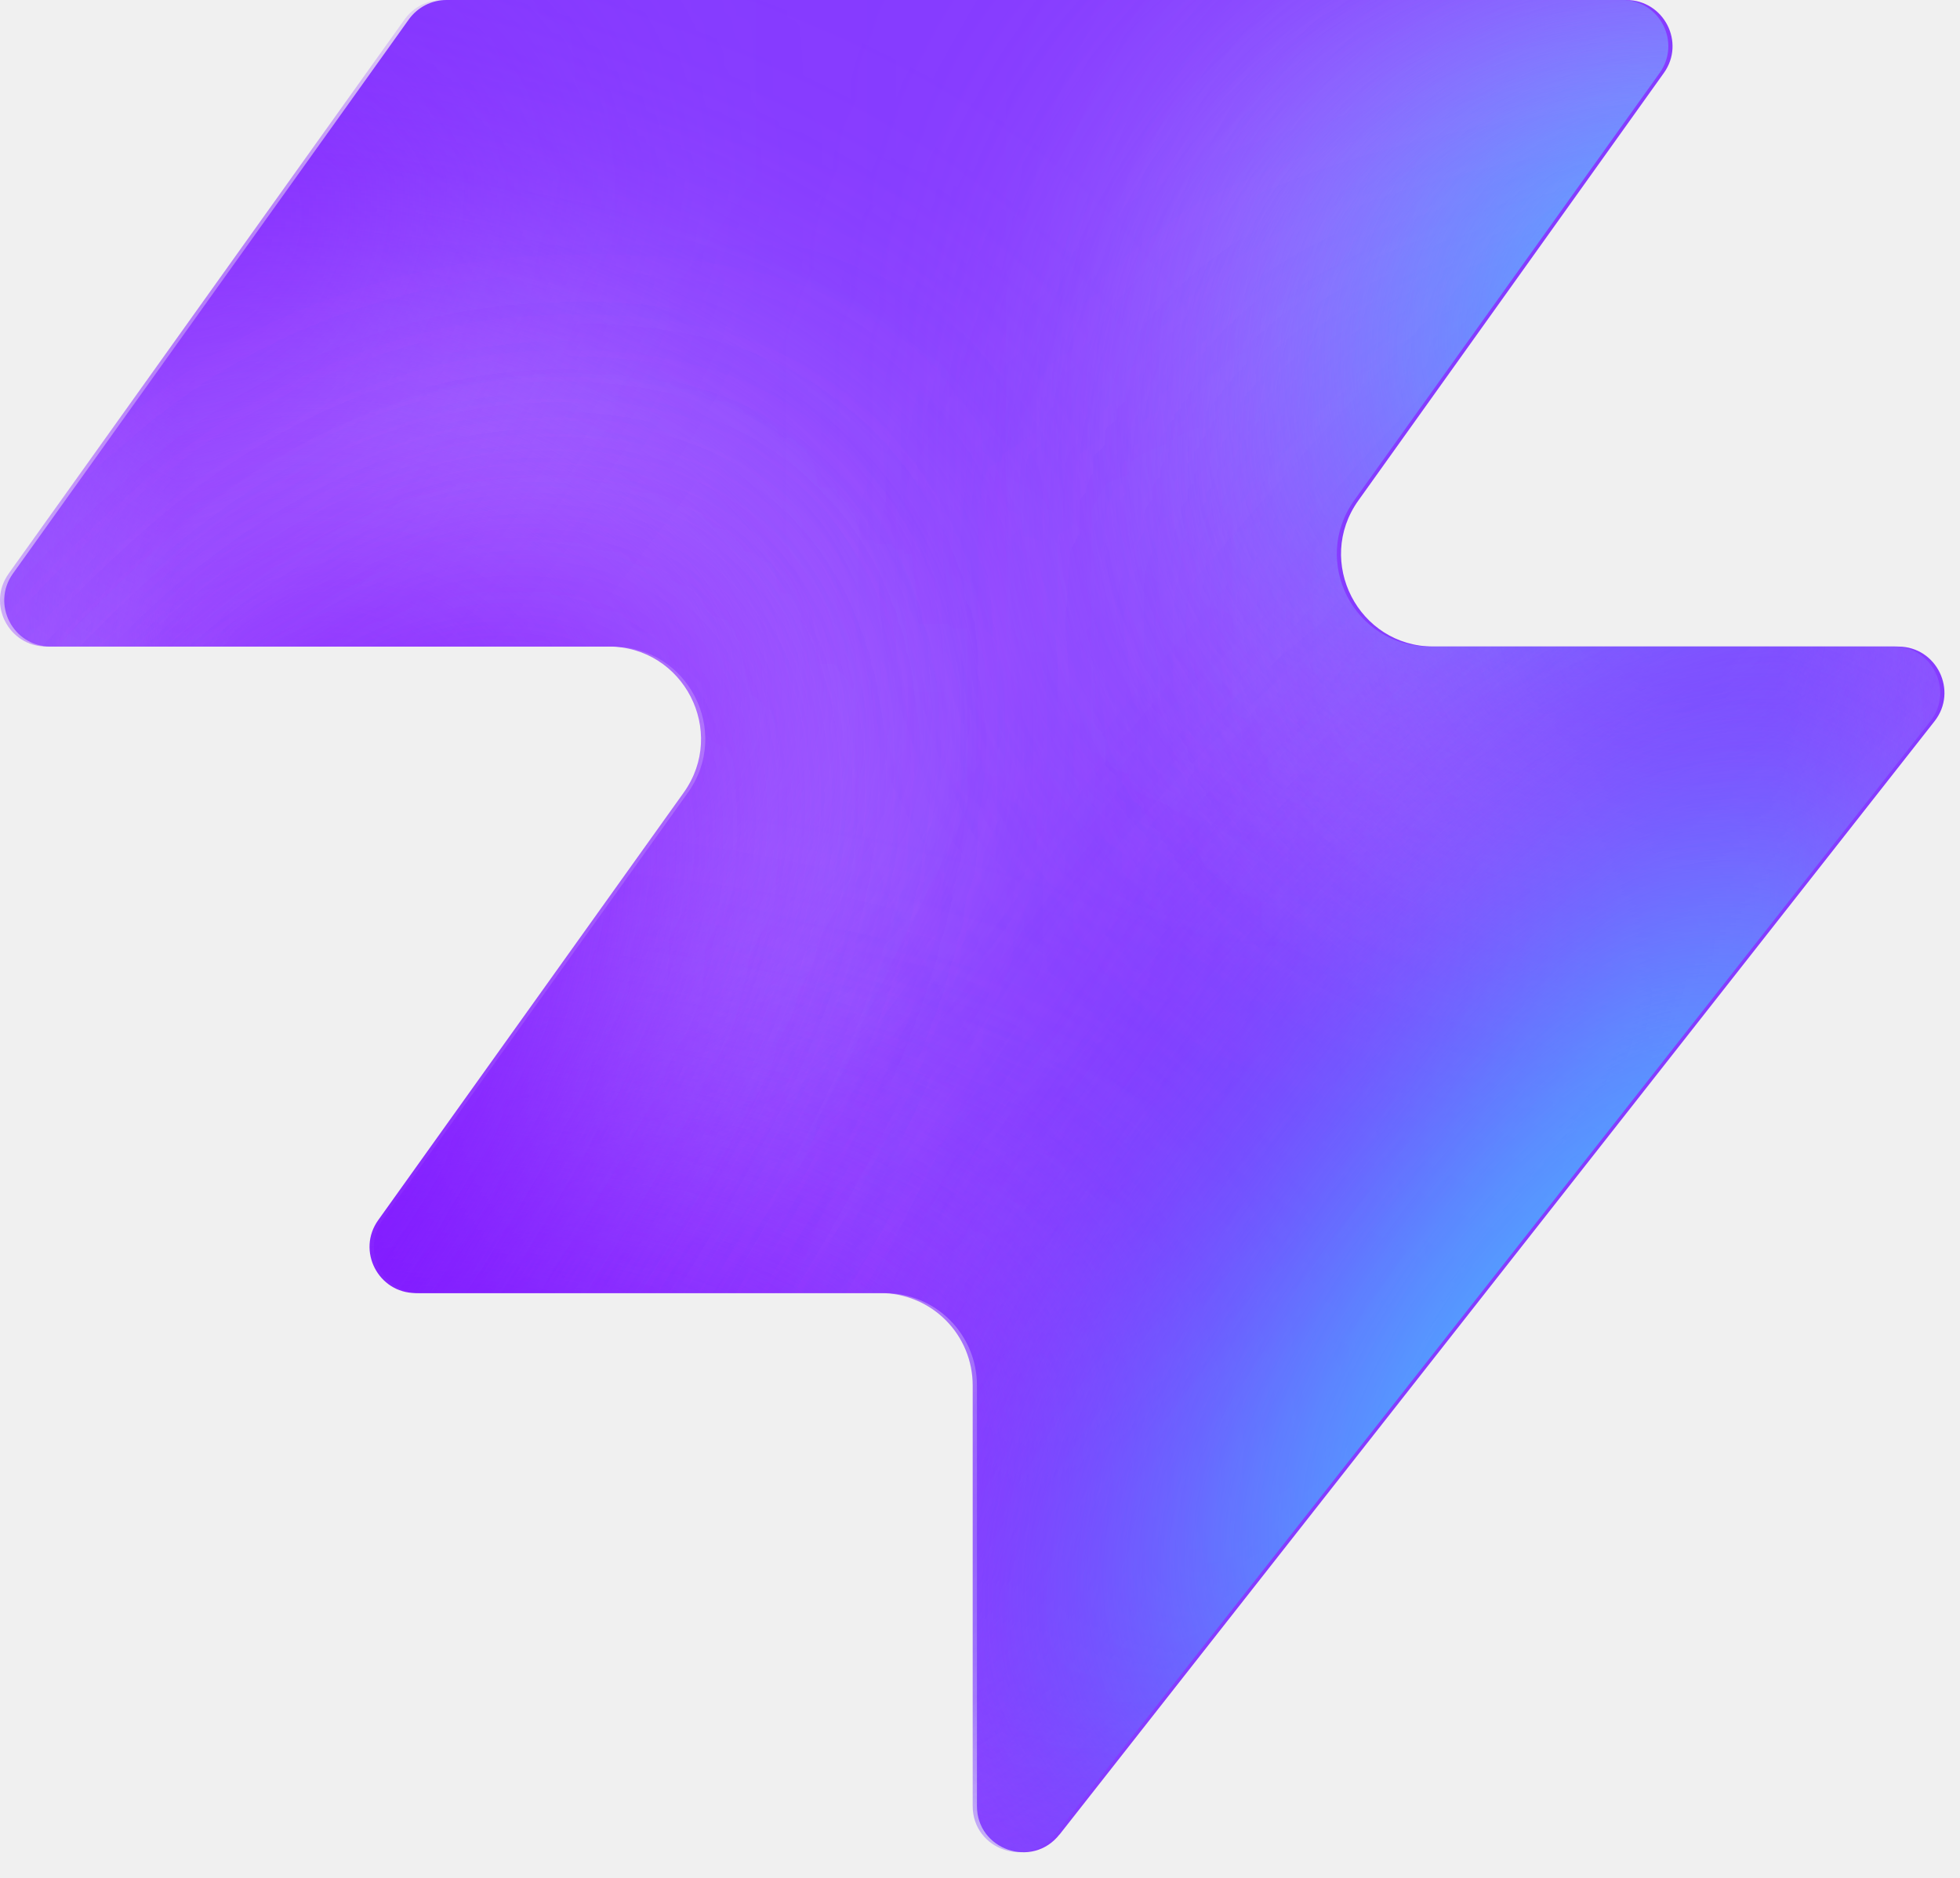
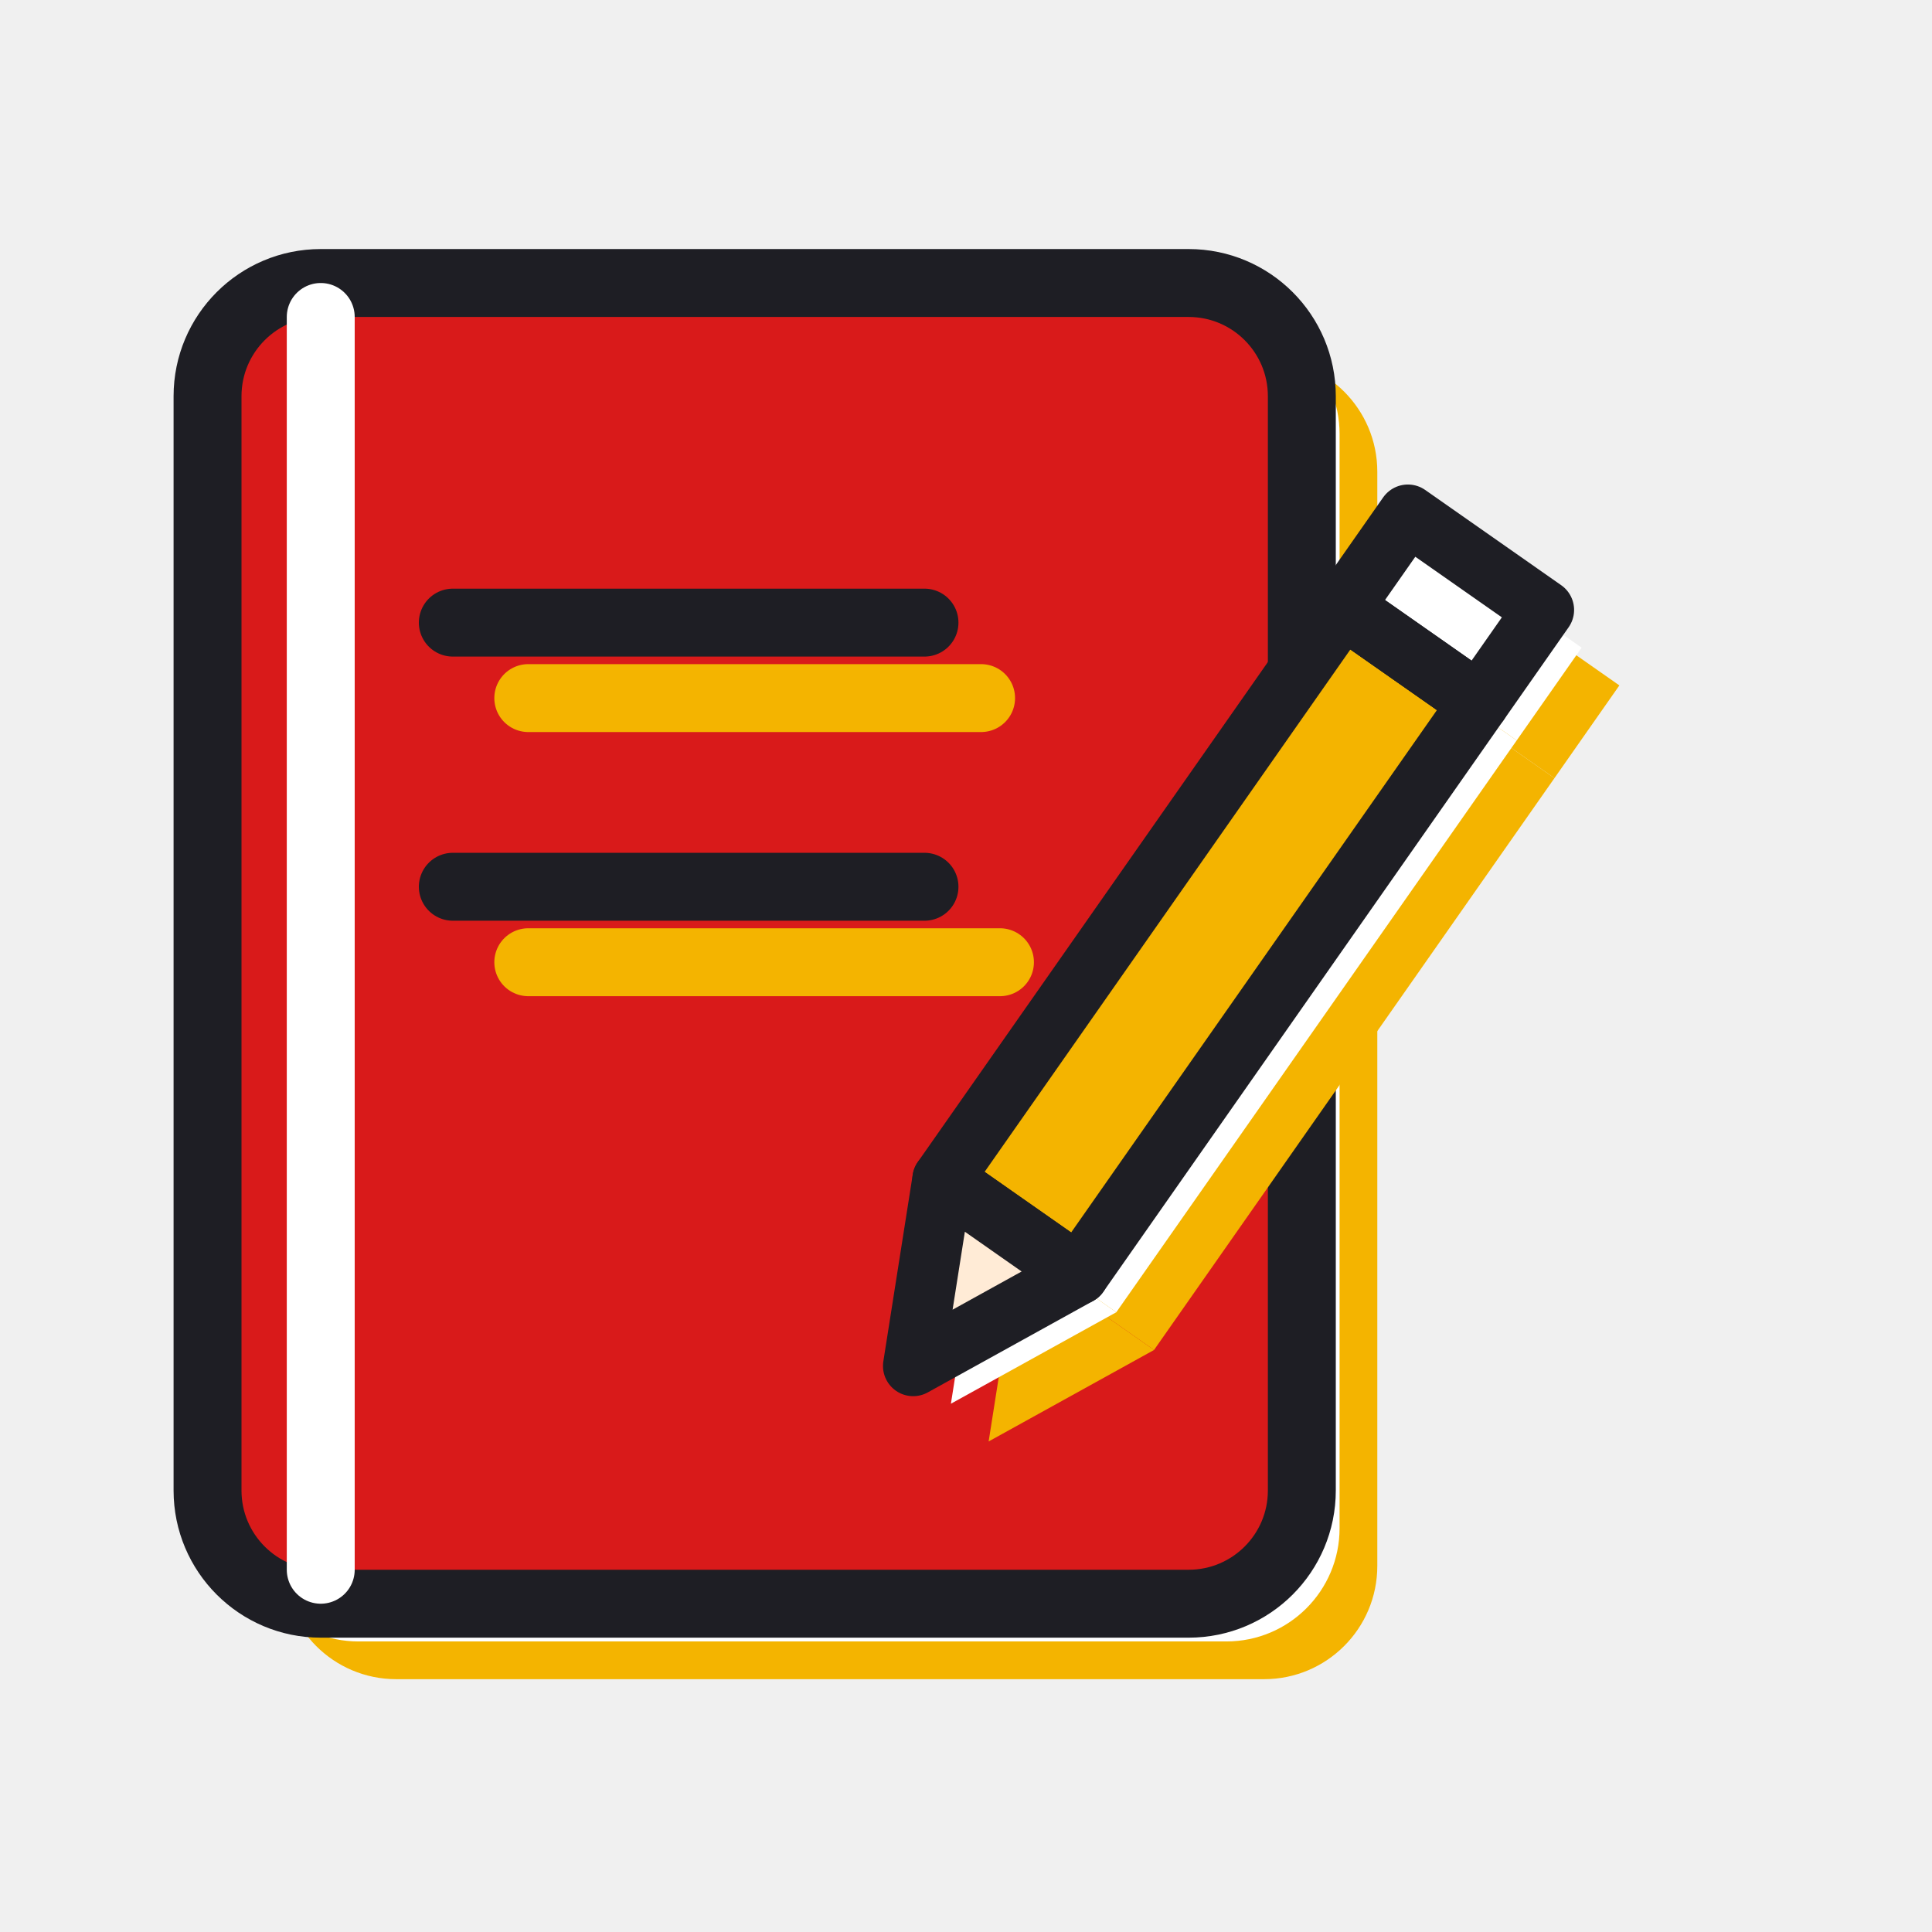
- <svg xmlns="http://www.w3.org/2000/svg" width="48" height="46" fill="none" viewBox="0 0 48 46">
-   <path fill="#863bff" d="M25.946 44.938c-.664.845-2.021.375-2.021-.698V33.937a2.26 2.26 0 0 0-2.262-2.262H10.287c-.92 0-1.456-1.04-.92-1.788l7.48-10.471c1.07-1.497 0-3.578-1.842-3.578H1.237c-.92 0-1.456-1.04-.92-1.788L10.013.474c.214-.297.556-.474.92-.474h28.894c.92 0 1.456 1.04.92 1.788l-7.48 10.471c-1.07 1.498 0 3.579 1.842 3.579h11.377c.943 0 1.473 1.088.89 1.83L25.947 44.94z" style="fill:#863bff;fill:color(display-p3 .525 .23 1);fill-opacity:1" />
-   <mask id="a" width="48" height="46" x="0" y="0" maskUnits="userSpaceOnUse" style="mask-type:alpha">
-     <path fill="#000" d="M25.842 44.938c-.664.844-2.021.375-2.021-.698V33.937a2.26 2.26 0 0 0-2.262-2.262H10.183c-.92 0-1.456-1.04-.92-1.788l7.48-10.471c1.07-1.498 0-3.579-1.842-3.579H1.133c-.92 0-1.456-1.04-.92-1.787L9.91.473c.214-.297.556-.474.92-.474h28.894c.92 0 1.456 1.04.92 1.788l-7.48 10.471c-1.07 1.498 0 3.578 1.842 3.578h11.377c.943 0 1.473 1.088.89 1.832L25.843 44.94z" style="fill:#000;fill-opacity:1" />
-   </mask>
-   <g mask="url(#a)">
-     <g filter="url(#b)">
-       <ellipse cx="5.508" cy="14.704" fill="#ede6ff" rx="5.508" ry="14.704" style="fill:#ede6ff;fill:color(display-p3 .927 .903 1);fill-opacity:1" transform="matrix(.00324 1 1 -.00324 -4.47 31.516)" />
-     </g>
-     <g filter="url(#c)">
-       <ellipse cx="10.399" cy="29.851" fill="#ede6ff" rx="10.399" ry="29.851" style="fill:#ede6ff;fill:color(display-p3 .927 .903 1);fill-opacity:1" transform="matrix(.00324 1 1 -.00324 -39.328 7.883)" />
-     </g>
-     <g filter="url(#d)">
-       <ellipse cx="5.508" cy="30.487" fill="#7e14ff" rx="5.508" ry="30.487" style="fill:#7e14ff;fill:color(display-p3 .492 .077 1);fill-opacity:1" transform="rotate(89.814 -25.913 -14.639)scale(1 -1)" />
-     </g>
-     <g filter="url(#e)">
-       <ellipse cx="5.508" cy="30.599" fill="#7e14ff" rx="5.508" ry="30.599" style="fill:#7e14ff;fill:color(display-p3 .492 .077 1);fill-opacity:1" transform="rotate(89.814 -32.644 -3.334)scale(1 -1)" />
-     </g>
-     <g filter="url(#f)">
-       <ellipse cx="5.508" cy="30.599" fill="#7e14ff" rx="5.508" ry="30.599" style="fill:#7e14ff;fill:color(display-p3 .492 .077 1);fill-opacity:1" transform="matrix(.00324 1 1 -.00324 -34.34 30.47)" />
-     </g>
-     <g filter="url(#g)">
-       <ellipse cx="14.072" cy="22.078" fill="#ede6ff" rx="14.072" ry="22.078" style="fill:#ede6ff;fill:color(display-p3 .927 .903 1);fill-opacity:1" transform="rotate(93.35 24.506 48.493)scale(-1 1)" />
-     </g>
-     <g filter="url(#h)">
-       <ellipse cx="3.47" cy="21.501" fill="#7e14ff" rx="3.47" ry="21.501" style="fill:#7e14ff;fill:color(display-p3 .492 .077 1);fill-opacity:1" transform="rotate(89.009 28.708 47.59)scale(-1 1)" />
-     </g>
-     <g filter="url(#i)">
-       <ellipse cx="3.47" cy="21.501" fill="#7e14ff" rx="3.47" ry="21.501" style="fill:#7e14ff;fill:color(display-p3 .492 .077 1);fill-opacity:1" transform="rotate(89.009 28.708 47.59)scale(-1 1)" />
-     </g>
-     <g filter="url(#j)">
-       <ellipse cx=".387" cy="8.972" fill="#7e14ff" rx="4.407" ry="29.108" style="fill:#7e14ff;fill:color(display-p3 .492 .077 1);fill-opacity:1" transform="rotate(39.51 .387 8.972)" />
-     </g>
-     <g filter="url(#k)">
-       <ellipse cx="47.523" cy="-6.092" fill="#7e14ff" rx="4.407" ry="29.108" style="fill:#7e14ff;fill:color(display-p3 .492 .077 1);fill-opacity:1" transform="rotate(37.892 47.523 -6.092)" />
-     </g>
-     <g filter="url(#l)">
-       <ellipse cx="41.412" cy="6.333" fill="#47bfff" rx="5.971" ry="9.665" style="fill:#47bfff;fill:color(display-p3 .28 .748 1);fill-opacity:1" transform="rotate(37.892 41.412 6.333)" />
-     </g>
-     <g filter="url(#m)">
-       <ellipse cx="-1.879" cy="38.332" fill="#7e14ff" rx="4.407" ry="29.108" style="fill:#7e14ff;fill:color(display-p3 .492 .077 1);fill-opacity:1" transform="rotate(37.892 -1.88 38.332)" />
-     </g>
-     <g filter="url(#n)">
-       <ellipse cx="-1.879" cy="38.332" fill="#7e14ff" rx="4.407" ry="29.108" style="fill:#7e14ff;fill:color(display-p3 .492 .077 1);fill-opacity:1" transform="rotate(37.892 -1.88 38.332)" />
-     </g>
-     <g filter="url(#o)">
-       <ellipse cx="35.651" cy="29.907" fill="#7e14ff" rx="4.407" ry="29.108" style="fill:#7e14ff;fill:color(display-p3 .492 .077 1);fill-opacity:1" transform="rotate(37.892 35.651 29.907)" />
-     </g>
-     <g filter="url(#p)">
-       <ellipse cx="38.418" cy="32.4" fill="#47bfff" rx="5.971" ry="15.297" style="fill:#47bfff;fill:color(display-p3 .28 .748 1);fill-opacity:1" transform="rotate(37.892 38.418 32.4)" />
-     </g>
+ <svg xmlns="http://www.w3.org/2000/svg" viewBox="0 0 512 512" width="100%" height="100%">
+   <rect x="75" y="95" width="290" height="350" rx="30" ry="30" fill="#f4b400" />
+   <rect x="65" y="85" width="290" height="350" rx="30" ry="30" fill="#ffffff" />
+   <rect x="55" y="75" width="290" height="350" rx="30" ry="30" fill="#d91a1a" stroke="#1e1e24" stroke-width="18" stroke-linejoin="round" />
+   <path d="M 85 84 L 85 416" stroke="#ffffff" stroke-width="18" stroke-linecap="round" />
+   <line x1="140" y1="185" x2="260" y2="185" stroke="#f4b400" stroke-width="18" stroke-linecap="round" />
+   <line x1="140" y1="255" x2="265" y2="255" stroke="#f4b400" stroke-width="18" stroke-linecap="round" />
+   <line x1="120" y1="165" x2="245" y2="165" stroke="#1e1e24" stroke-width="18" stroke-linecap="round" />
+   <line x1="120" y1="235" x2="245" y2="235" stroke="#1e1e24" stroke-width="18" stroke-linecap="round" />
+   <g transform="translate(262, 382) rotate(-55)">
+     <polygon points="0,0 45,-22 45,22" fill="#f4b400" />
+     <rect x="45" y="-22" width="185" height="44" fill="#f4b400" />
+     <rect x="230" y="-22" width="30" height="44" fill="#f4b400" />
  </g>
-   <defs>
-     <filter id="b" width="60.045" height="41.654" x="-19.77" y="16.149" color-interpolation-filters="sRGB" filterUnits="userSpaceOnUse">
-       <feFlood flood-opacity="0" result="BackgroundImageFix" />
-       <feBlend in="SourceGraphic" in2="BackgroundImageFix" result="shape" />
-       <feGaussianBlur result="effect1_foregroundBlur_2002_17158" stdDeviation="7.659" />
-     </filter>
-     <filter id="c" width="90.34" height="51.437" x="-54.613" y="-7.533" color-interpolation-filters="sRGB" filterUnits="userSpaceOnUse">
-       <feFlood flood-opacity="0" result="BackgroundImageFix" />
-       <feBlend in="SourceGraphic" in2="BackgroundImageFix" result="shape" />
-       <feGaussianBlur result="effect1_foregroundBlur_2002_17158" stdDeviation="7.659" />
-     </filter>
-     <filter id="d" width="79.355" height="29.4" x="-49.64" y="2.03" color-interpolation-filters="sRGB" filterUnits="userSpaceOnUse">
-       <feFlood flood-opacity="0" result="BackgroundImageFix" />
-       <feBlend in="SourceGraphic" in2="BackgroundImageFix" result="shape" />
-       <feGaussianBlur result="effect1_foregroundBlur_2002_17158" stdDeviation="4.596" />
-     </filter>
-     <filter id="e" width="79.579" height="29.4" x="-45.045" y="20.029" color-interpolation-filters="sRGB" filterUnits="userSpaceOnUse">
-       <feFlood flood-opacity="0" result="BackgroundImageFix" />
-       <feBlend in="SourceGraphic" in2="BackgroundImageFix" result="shape" />
-       <feGaussianBlur result="effect1_foregroundBlur_2002_17158" stdDeviation="4.596" />
-     </filter>
-     <filter id="f" width="79.579" height="29.4" x="-43.513" y="21.178" color-interpolation-filters="sRGB" filterUnits="userSpaceOnUse">
-       <feFlood flood-opacity="0" result="BackgroundImageFix" />
-       <feBlend in="SourceGraphic" in2="BackgroundImageFix" result="shape" />
-       <feGaussianBlur result="effect1_foregroundBlur_2002_17158" stdDeviation="4.596" />
-     </filter>
-     <filter id="g" width="74.749" height="58.852" x="15.756" y="-17.901" color-interpolation-filters="sRGB" filterUnits="userSpaceOnUse">
-       <feFlood flood-opacity="0" result="BackgroundImageFix" />
-       <feBlend in="SourceGraphic" in2="BackgroundImageFix" result="shape" />
-       <feGaussianBlur result="effect1_foregroundBlur_2002_17158" stdDeviation="7.659" />
-     </filter>
-     <filter id="h" width="61.377" height="25.362" x="23.548" y="2.284" color-interpolation-filters="sRGB" filterUnits="userSpaceOnUse">
-       <feFlood flood-opacity="0" result="BackgroundImageFix" />
-       <feBlend in="SourceGraphic" in2="BackgroundImageFix" result="shape" />
-       <feGaussianBlur result="effect1_foregroundBlur_2002_17158" stdDeviation="4.596" />
-     </filter>
-     <filter id="i" width="61.377" height="25.362" x="23.548" y="2.284" color-interpolation-filters="sRGB" filterUnits="userSpaceOnUse">
-       <feFlood flood-opacity="0" result="BackgroundImageFix" />
-       <feBlend in="SourceGraphic" in2="BackgroundImageFix" result="shape" />
-       <feGaussianBlur result="effect1_foregroundBlur_2002_17158" stdDeviation="4.596" />
-     </filter>
-     <filter id="j" width="56.045" height="63.649" x="-27.636" y="-22.853" color-interpolation-filters="sRGB" filterUnits="userSpaceOnUse">
-       <feFlood flood-opacity="0" result="BackgroundImageFix" />
-       <feBlend in="SourceGraphic" in2="BackgroundImageFix" result="shape" />
-       <feGaussianBlur result="effect1_foregroundBlur_2002_17158" stdDeviation="4.596" />
-     </filter>
-     <filter id="k" width="54.814" height="64.646" x="20.116" y="-38.415" color-interpolation-filters="sRGB" filterUnits="userSpaceOnUse">
-       <feFlood flood-opacity="0" result="BackgroundImageFix" />
-       <feBlend in="SourceGraphic" in2="BackgroundImageFix" result="shape" />
-       <feGaussianBlur result="effect1_foregroundBlur_2002_17158" stdDeviation="4.596" />
-     </filter>
-     <filter id="l" width="33.541" height="35.313" x="24.641" y="-11.323" color-interpolation-filters="sRGB" filterUnits="userSpaceOnUse">
-       <feFlood flood-opacity="0" result="BackgroundImageFix" />
-       <feBlend in="SourceGraphic" in2="BackgroundImageFix" result="shape" />
-       <feGaussianBlur result="effect1_foregroundBlur_2002_17158" stdDeviation="4.596" />
-     </filter>
-     <filter id="m" width="54.814" height="64.646" x="-29.286" y="6.009" color-interpolation-filters="sRGB" filterUnits="userSpaceOnUse">
-       <feFlood flood-opacity="0" result="BackgroundImageFix" />
-       <feBlend in="SourceGraphic" in2="BackgroundImageFix" result="shape" />
-       <feGaussianBlur result="effect1_foregroundBlur_2002_17158" stdDeviation="4.596" />
-     </filter>
-     <filter id="n" width="54.814" height="64.646" x="-29.286" y="6.009" color-interpolation-filters="sRGB" filterUnits="userSpaceOnUse">
-       <feFlood flood-opacity="0" result="BackgroundImageFix" />
-       <feBlend in="SourceGraphic" in2="BackgroundImageFix" result="shape" />
-       <feGaussianBlur result="effect1_foregroundBlur_2002_17158" stdDeviation="4.596" />
-     </filter>
-     <filter id="o" width="54.814" height="64.646" x="8.244" y="-2.416" color-interpolation-filters="sRGB" filterUnits="userSpaceOnUse">
-       <feFlood flood-opacity="0" result="BackgroundImageFix" />
-       <feBlend in="SourceGraphic" in2="BackgroundImageFix" result="shape" />
-       <feGaussianBlur result="effect1_foregroundBlur_2002_17158" stdDeviation="4.596" />
-     </filter>
-     <filter id="p" width="39.409" height="43.623" x="18.713" y="10.588" color-interpolation-filters="sRGB" filterUnits="userSpaceOnUse">
-       <feFlood flood-opacity="0" result="BackgroundImageFix" />
-       <feBlend in="SourceGraphic" in2="BackgroundImageFix" result="shape" />
-       <feGaussianBlur result="effect1_foregroundBlur_2002_17158" stdDeviation="4.596" />
-     </filter>
-   </defs>
+   <g transform="translate(252, 372) rotate(-55)">
+     <polygon points="0,0 45,-22 45,22" fill="#ffffff" />
+     <rect x="45" y="-22" width="185" height="44" fill="#ffffff" />
+     <rect x="230" y="-22" width="30" height="44" fill="#ffffff" />
+   </g>
+   <g transform="translate(242, 362) rotate(-55)">
+     <rect x="45" y="-22" width="185" height="44" fill="#f4b400" stroke="#1e1e24" stroke-width="16" stroke-linejoin="round" />
+     <polygon points="0,0 45,-22 45,22" fill="#ffebd6" stroke="#1e1e24" stroke-width="16" stroke-linejoin="round" />
+     <polygon points="0,0 15,-7.3 15,7.3" fill="#1e1e24" />
+     <rect x="230" y="-22" width="30" height="44" fill="#ffffff" stroke="#1e1e24" stroke-width="16" stroke-linejoin="round" />
+     <path d="M 230 -22 L 230 22" stroke="#1e1e24" stroke-width="16" />
+   </g>
</svg>
